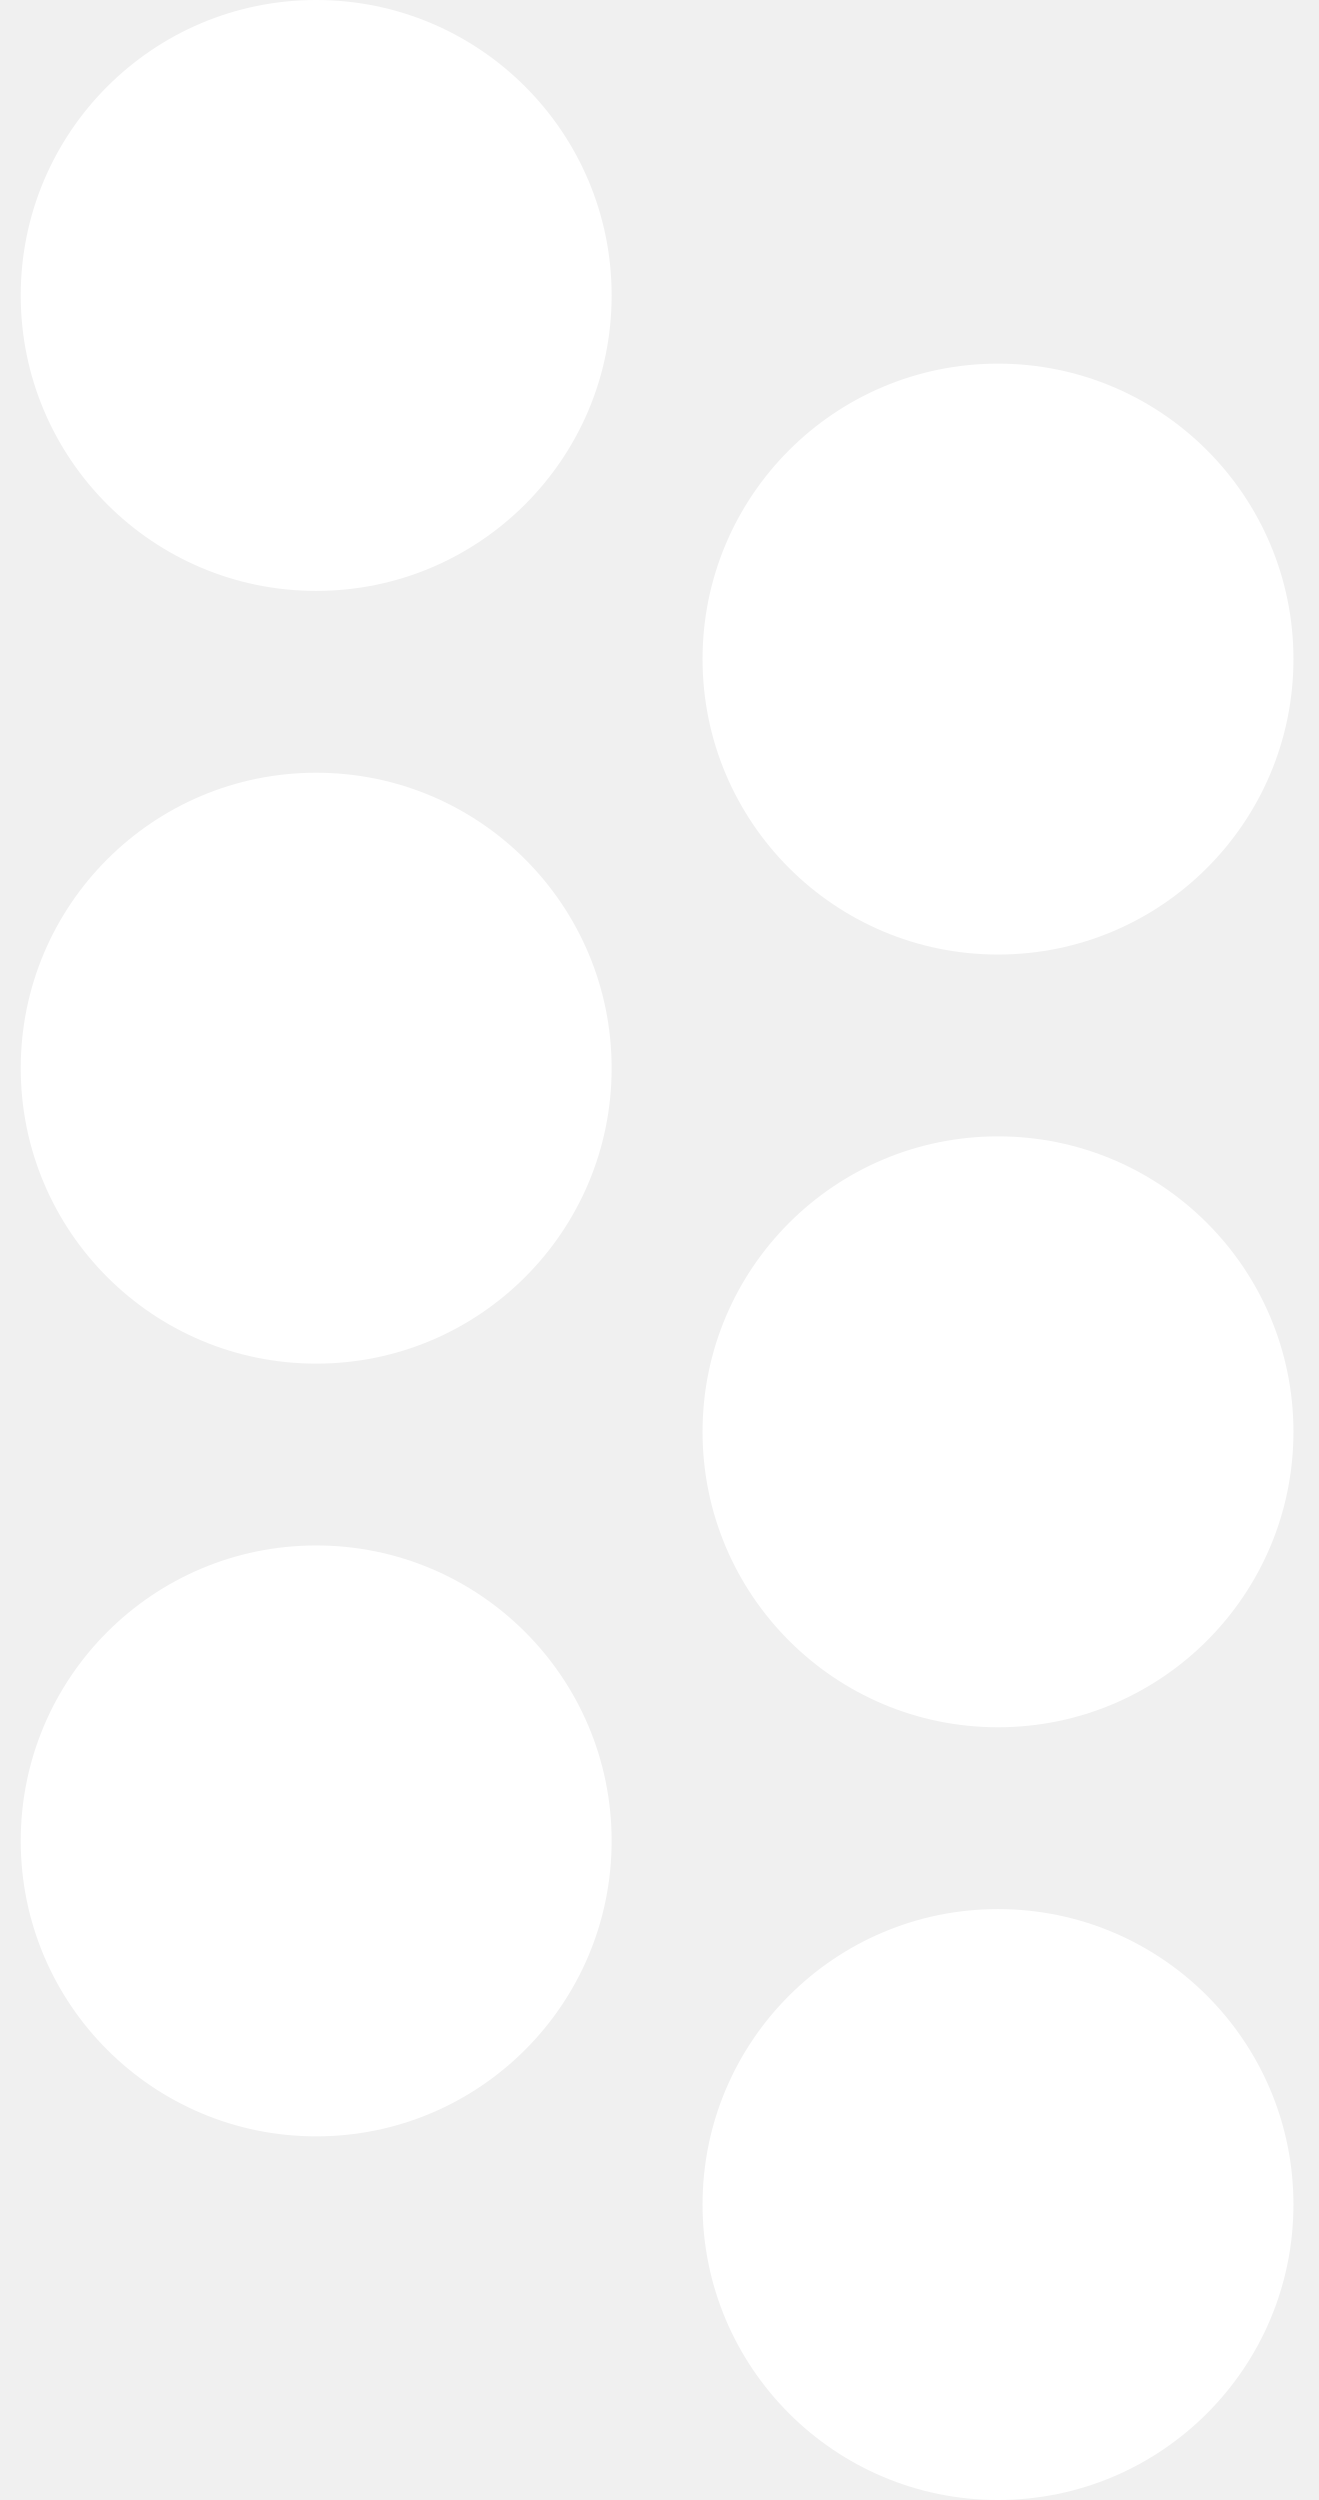
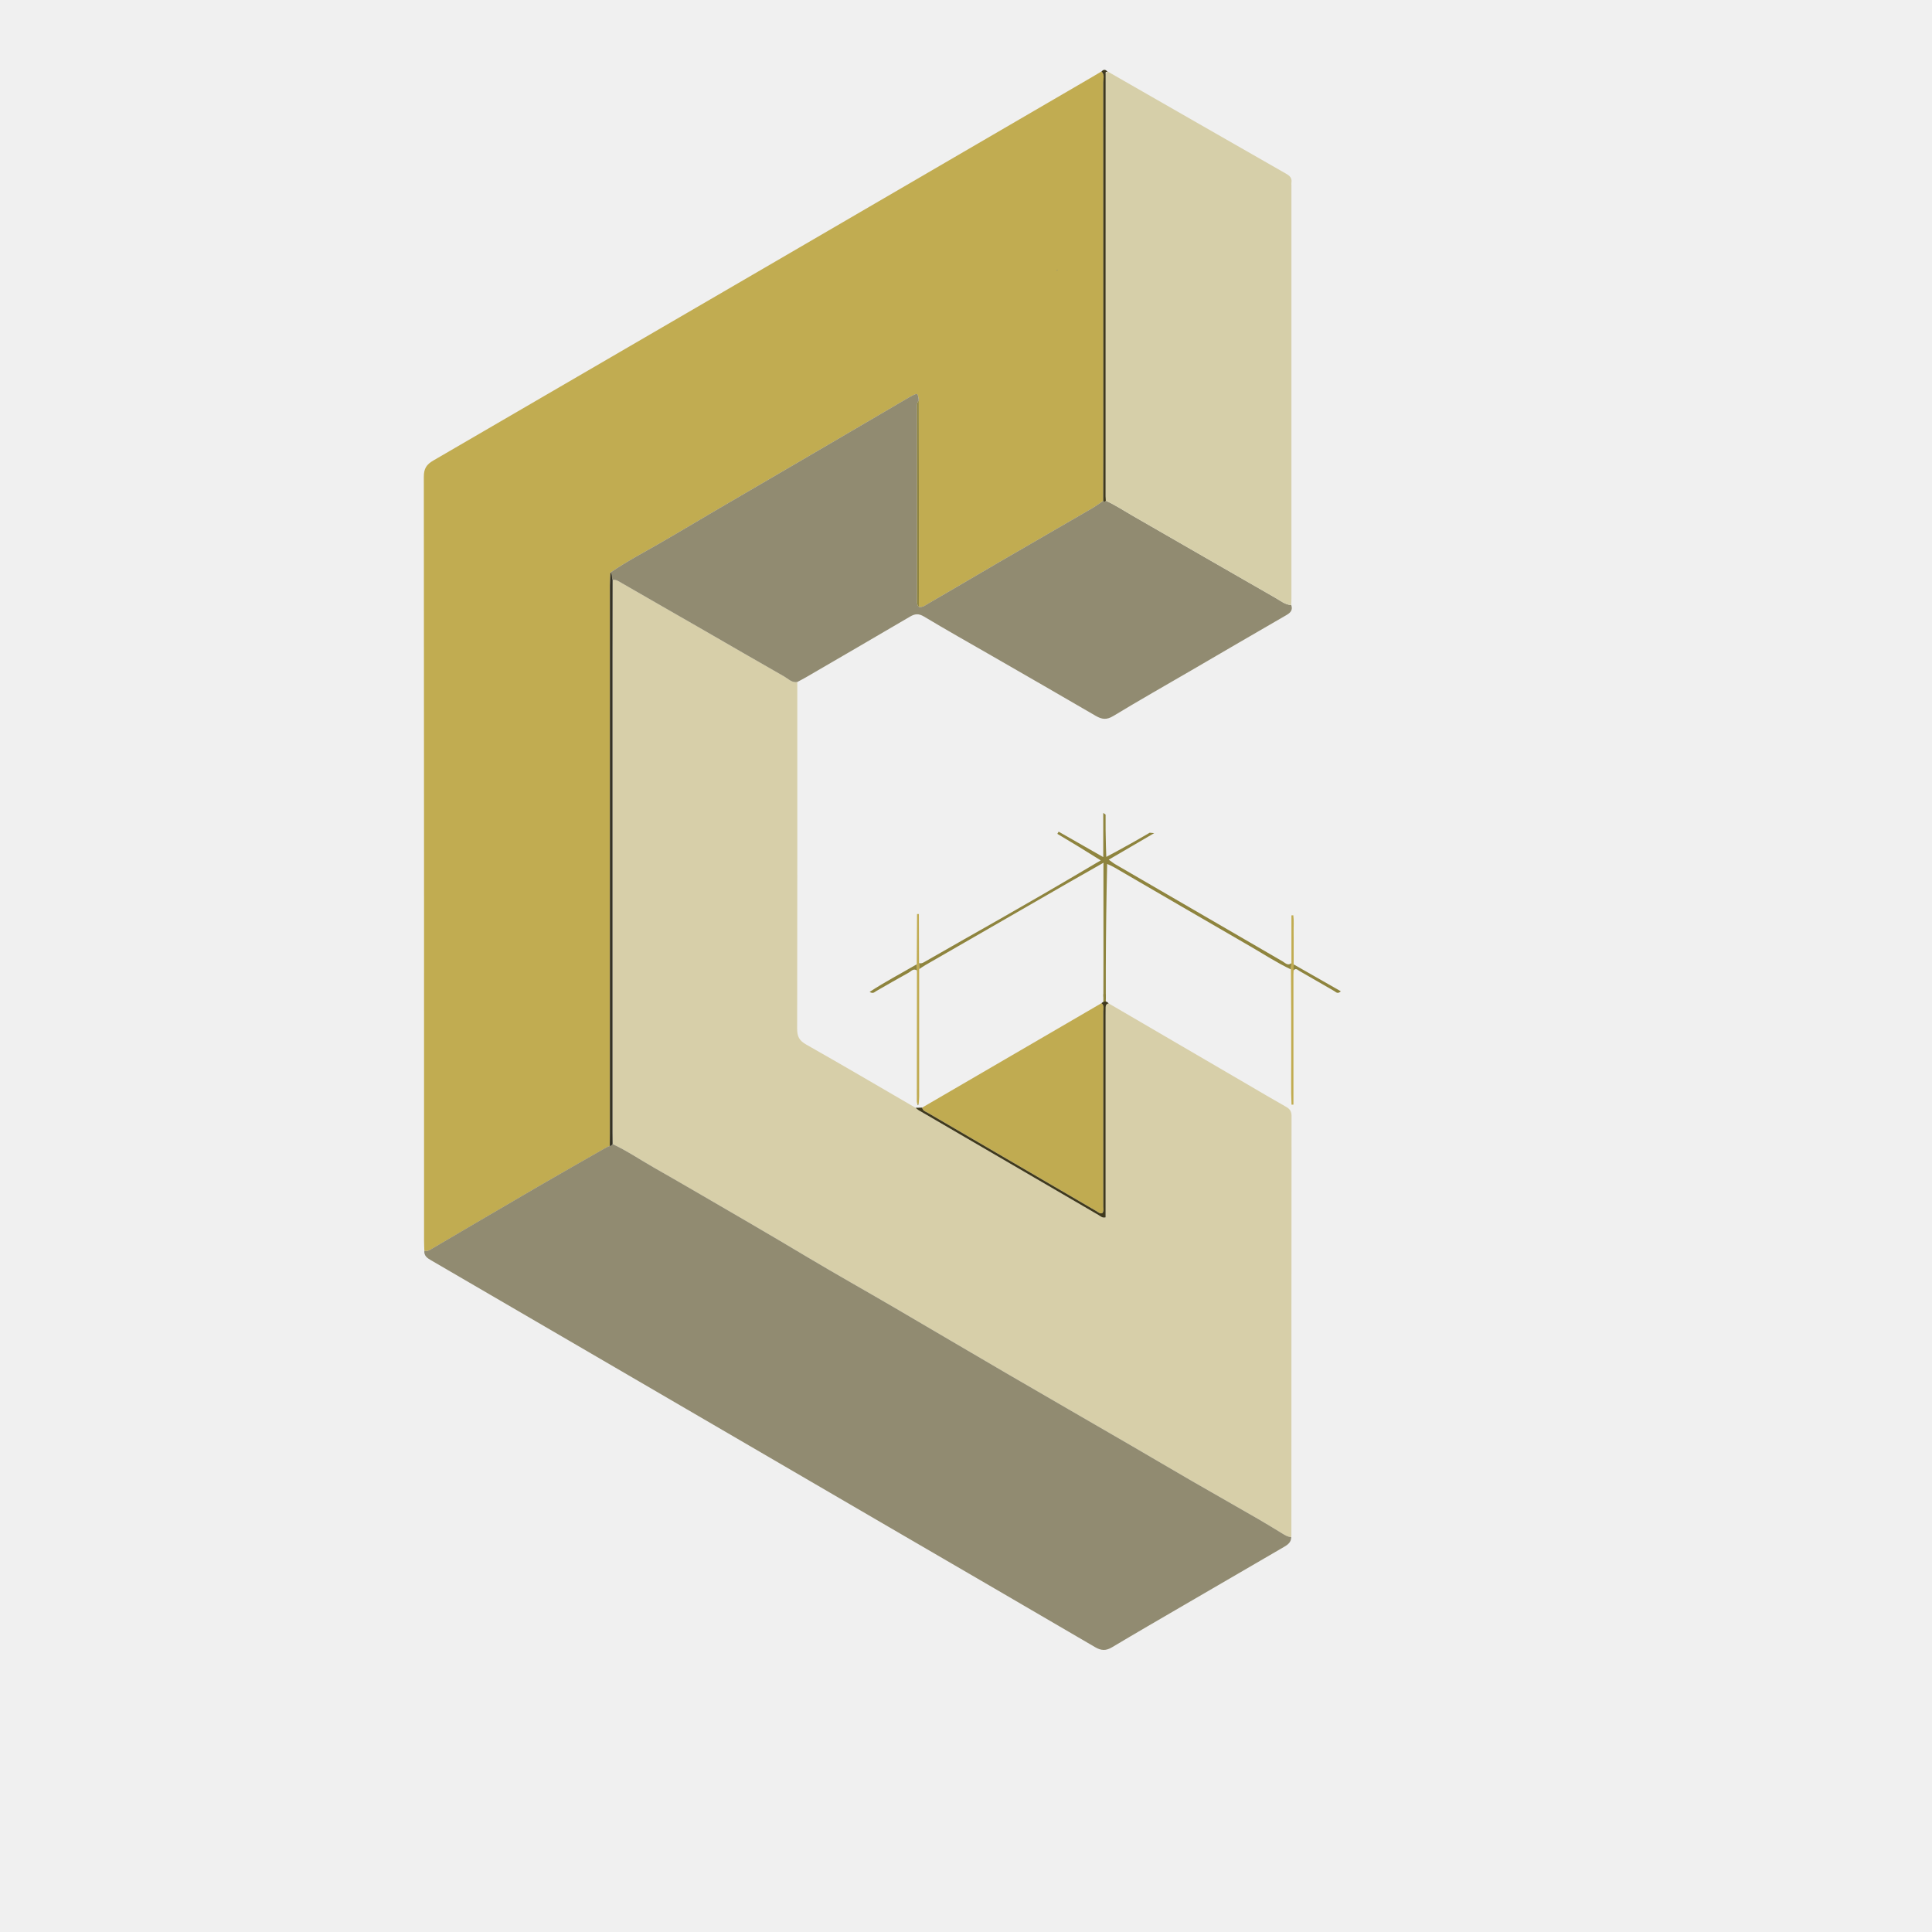
- <svg xmlns="http://www.w3.org/2000/svg" width="29" height="55" viewBox="0 0 29 55" fill="none">
-   <path d="M13.456 23.5C13.456 19.91 10.546 17 6.956 17C3.366 17 0.456 19.91 0.456 23.5C0.456 27.09 3.366 30 6.956 30C10.546 30 13.456 27.09 13.456 23.5Z" fill="white" />
-   <path d="M13.456 6.5C13.456 2.91 10.546 0 6.956 0C3.366 0 0.456 2.91 0.456 6.5C0.456 10.09 3.366 13 6.956 13C10.546 13 13.456 10.09 13.456 6.5Z" fill="white" />
-   <path d="M28.456 14.5C28.456 10.91 25.546 8 21.956 8C18.366 8 15.456 10.91 15.456 14.5C15.456 18.09 18.366 21 21.956 21C25.546 21 28.456 18.09 28.456 14.5Z" fill="white" />
-   <path d="M28.456 31.5C28.456 27.91 25.546 25 21.956 25C18.366 25 15.456 27.91 15.456 31.5C15.456 35.09 18.366 38 21.956 38C25.546 38 28.456 35.09 28.456 31.5Z" fill="white" />
-   <path d="M28.456 48.5C28.456 44.91 25.546 42 21.956 42C18.366 42 15.456 44.91 15.456 48.5C15.456 52.09 18.366 55 21.956 55C25.546 55 28.456 52.09 28.456 48.5Z" fill="white" />
-   <path d="M13.456 40.5C13.456 36.91 10.546 34 6.956 34C3.366 34 0.456 36.91 0.456 40.5C0.456 44.09 3.366 47 6.956 47C10.546 47 13.456 44.09 13.456 40.5Z" fill="white" />
+ <svg xmlns="http://www.w3.org/2000/svg" version="1.1" id="Layer_1" x="0px" y="0px" viewBox="0 0 768 768" style="enable-background:new 0 0 768 768;" xml:space="preserve">
+   <style type="text/css">
+ 	.st0{fill:#8E843E;}
+ 	.st1{fill:#C1AC51;}
+ 	.st2{fill:#D7CFA9;}
+ 	.st3{fill:#918B71;}
+ 	.st4{fill:#D6CFA9;}
+ 	.st5{fill:#C0AB51;}
+ 	.st6{fill:#3F391D;}
+ 	.st7{fill:#343123;}
+ </style>
+   <g>
+     <rect x="438.61" y="395.21" class="st0" width="0.97" height="3.17" />
+     <path class="st1" d="M168.68,497.16c-0.04-1.33-0.11-2.66-0.11-3.99c-0.01-101.21,0.01-202.43-0.09-303.64   c0-3.24,1.03-4.88,3.78-6.47c87.32-50.75,174.59-101.6,261.87-152.44c1.25-0.73,2.5-1.48,3.74-2.22c1.34,1.3,0.71,2.96,0.71,4.45   c0.04,48.78,0.03,97.55,0.03,146.33c0,6.66-0.03,13.31-0.05,19.97c-1.51,1-2.97,2.07-4.53,2.98   c-12.27,7.13-24.58,14.21-36.85,21.34c-9.37,5.45-18.69,10.98-28.06,16.41c-1.17,0.68-2.31,1.69-3.87,1.41   c0.01-7.63,0.04-15.25,0.04-22.88c-0.01-19.73-0.04-39.47-0.07-59.2c-0.37-3.04-0.38-3.04-2.83-1.79   c-0.32,0.16-0.64,0.33-0.96,0.52c-10.82,6.33-21.63,12.67-32.45,19c-14.57,8.51-29.15,17.01-43.72,25.53   c-7.6,4.44-15.13,8.99-22.77,13.37c-6.67,3.83-13.48,7.43-19.84,11.78c-0.07,1.69-0.19,3.38-0.19,5.07   c-0.01,72.73-0.01,145.45-0.01,218.18c0,1.57-0.03,3.15-0.04,4.72c-0.44,0.18-0.92,0.3-1.33,0.54c-9.1,5.2-18.22,10.36-27.28,15.63   c-14.16,8.24-28.28,16.56-42.42,24.85C170.53,497.07,169.72,497.58,168.68,497.16z" />
+     <path class="st2" d="M316.94,271.1c0,45.94,0.04,91.88-0.06,137.82c-0.01,3.02,0.79,4.71,3.51,6.25   c14.6,8.26,29.06,16.77,43.57,25.2c0.37,0.3,0.7,0.66,1.1,0.9c23.88,13.93,47.77,27.86,71.67,41.76c0.75,0.43,1.47,1.26,2.75,0.88   c0-1.27,0-2.46,0-3.65c0-25.53,0-51.06,0-76.59c0-1.09,0.02-2.18,0.02-3.27c0-0.83,0.35-1.38,1.2-1.54   c18.37,10.72,36.75,21.45,55.12,32.17c5.12,2.99,10.2,6.02,15.37,8.92c1.54,0.86,2.22,1.81,2.22,3.66   c-0.06,55.56-0.05,111.12-0.06,166.69c0,0.24-0.06,0.48-0.08,0.72c-1.4-0.04-2.52-0.81-3.65-1.49c-3.01-1.79-5.96-3.67-8.99-5.42   c-8.89-5.13-17.82-10.18-26.71-15.31c-8.04-4.65-16.03-9.39-24.07-14.05c-16.61-9.64-33.25-19.21-49.84-28.88   c-14.82-8.63-29.57-17.38-44.39-26.02c-11.57-6.75-23.24-13.31-34.74-20.16c-7.78-4.64-15.57-9.26-23.4-13.81   c-12.53-7.28-25.03-14.59-37.61-21.78c-5.44-3.11-10.64-6.65-16.34-9.31c-0.01-1.57-0.04-3.14-0.04-4.72c0-62.54,0-125.08,0-187.63   c0-10.65,0.02-21.29,0.04-31.94c1.45-0.22,2.53,0.64,3.67,1.29c10.97,6.3,21.94,12.6,32.91,18.91c10.54,6.07,21.05,12.2,31.63,18.2   C313.35,269.84,314.74,271.49,316.94,271.1z" />
+     <path class="st3" d="M243.54,454.79c5.69,2.67,10.89,6.2,16.34,9.31c12.58,7.18,25.09,14.5,37.61,21.78   c7.83,4.55,15.62,9.17,23.4,13.81c11.5,6.86,23.18,13.41,34.74,20.16c14.81,8.64,29.57,17.39,44.39,26.02   c16.59,9.66,33.23,19.24,49.84,28.88c8.03,4.66,16.02,9.4,24.07,14.05c8.89,5.13,17.82,10.19,26.71,15.31   c3.03,1.75,5.99,3.62,8.99,5.42c1.14,0.68,2.25,1.44,3.65,1.49c0.02,2.11-1.43,3.07-3.02,3.99c-13.27,7.7-26.53,15.42-39.79,23.15   c-9.5,5.54-19.02,11.04-28.46,16.68c-2.38,1.42-4.26,1.35-6.67-0.06c-27.42-16.05-54.91-31.99-82.36-47.98   c-34.35-20-68.68-40.03-103.03-60.04c-26.2-15.27-52.4-30.55-78.62-45.79c-1.55-0.9-2.84-1.79-2.65-3.81   c1.03,0.42,1.85-0.09,2.7-0.59c14.13-8.29,28.25-16.61,42.42-24.85c9.06-5.27,18.18-10.43,27.28-15.63   c0.41-0.24,0.89-0.36,1.33-0.54C242.96,455.56,243.23,455.15,243.54,454.79z" />
+     <path class="st3" d="M316.94,271.1c-2.19,0.39-3.59-1.26-5.2-2.18c-10.58-6.01-21.09-12.13-31.63-18.2   c-10.96-6.31-21.94-12.61-32.91-18.91c-1.14-0.66-2.22-1.51-3.67-1.29c-0.54-0.9,0.11-2.16-0.88-2.92   c6.36-4.35,13.17-7.95,19.84-11.78c7.63-4.38,15.17-8.93,22.77-13.37c14.57-8.52,29.15-17.01,43.72-25.53   c10.82-6.32,21.63-12.67,32.45-19c0.31-0.18,0.63-0.35,0.96-0.52c2.45-1.25,2.46-1.24,2.83,1.8c-0.88,1.03-0.67,2.28-0.67,3.47   c-0.01,25.05-0.01,50.1,0,75.15c0,1.19-0.24,2.45,0.7,3.45c1.56,0.27,2.69-0.73,3.87-1.41c9.38-5.43,18.69-10.96,28.06-16.41   c12.27-7.14,24.58-14.21,36.85-21.34c1.56-0.91,3.02-1.98,4.53-2.98c0.38,0.54,0.71,0.29,1.03-0.07c3.65,1.62,6.96,3.84,10.41,5.82   c19.03,10.95,38.05,21.92,57.1,32.84c1.96,1.12,3.77,2.67,6.2,2.8c0.67,1.99-0.27,3.04-1.97,4.01   c-12.55,7.23-25.04,14.55-37.55,21.83c-10.43,6.07-20.94,12.03-31.26,18.28c-2.6,1.58-4.48,1.36-6.92-0.06   c-13.76-8.03-27.58-15.95-41.38-23.9c-8.99-5.18-18.04-10.26-26.94-15.6c-2.09-1.25-3.56-1.12-5.52,0.03   c-13.74,8.08-27.53,16.07-41.31,24.09C319.29,269.88,318.11,270.47,316.94,271.1z" />
+     <path class="st4" d="M513.29,240.52c-2.43-0.13-4.24-1.68-6.2-2.8c-19.05-10.91-38.06-21.89-57.1-32.84   c-3.44-1.98-6.76-4.2-10.41-5.82c-0.03-0.6-0.09-1.21-0.09-1.81c0-56,0.01-112,0.02-168c0.19-0.23,0.38-0.47,0.56-0.7l0.11-0.16   l-0.15-0.12c23.78,13.63,47.56,27.28,71.36,40.87c1.43,0.82,2.24,1.73,1.98,3.41c-0.05,0.35-0.01,0.72-0.01,1.09   c0,54.78,0,109.57,0,164.35C513.37,238.83,513.32,239.68,513.29,240.52z" />
+     <path class="st5" d="M366.57,440.29c23.76-13.84,47.52-27.67,71.29-41.51c1.19,0.91,0.73,2.23,0.73,3.37   c0.03,25.78,0.02,51.56,0.01,77.34c0,0.92,0.28,1.91-0.36,2.74c-1.02,0.38-1.66-0.35-2.34-0.74   c-22.35-13.01-44.7-26.03-67.03-39.08C367.96,441.88,366.76,441.6,366.57,440.29z" />
+     <path class="st0" d="M513.18,385.36c-5.58-2.63-10.73-6.02-16.06-9.1c-17.99-10.39-35.94-20.87-53.9-31.31   c-0.31-0.18-0.56-0.31-0.63-0.35c-0.93-0.5-1.77-0.87-2.48-1.16c-0.31,13.68-0.49,27.53-0.53,41.53c-0.01,4.2-0.01,8.38,0,12.55   c-0.48-1.08-0.17-0.45-0.64-0.58c-0.08-0.02-0.18-0.1-0.2-0.17c-0.06-0.23-0.1-0.47-0.11-0.71c-0.02-0.36-0.04-0.73-0.02-1.09   c0.04-0.66,0.04-20.77,0.02-51.23c0.01-0.26,0.02-0.52,0.03-0.78c-0.23,0.13-0.46,0.26-0.7,0.39c-5.56,3.17-10.01,5.67-12.7,7.22   c-19.16,11.03-38.32,22.06-57.47,33.1c-0.83,0.48-1.61,1.06-2.41,1.59c-0.02-0.8-0.03-1.61-0.05-2.41c1.06,0.31,1.87-0.29,2.7-0.77   c22.08-12.7,35.07-19.67,67.77-39.02c0.85-0.5,1.52-0.89,1.77-1.04c-2.86-1.81-5.77-3.61-8.73-5.42c-2.87-1.75-5.71-3.46-8.53-5.13   c0.17-0.29,0.34-0.58,0.52-0.87c5.76,3.28,11.52,6.57,17.73,10.11c0-6.18,0-11.81,0-17.54c0.31,0.21,0.62,0.42,0.93,0.63   c-0.03,4.05,0.01,8.2,0.13,12.44c0.04,1.48,0.09,2.94,0.15,4.39c1.36-0.71,2.72-1.44,4.08-2.18c4.53-2.45,8.93-4.93,13.18-7.43   c0.59,0.06,1.18,0.12,1.77,0.17c-6.22,3.63-11.97,6.99-18.06,10.55c1.07,0.75,1.84,1.39,2.71,1.89   c22.12,12.86,44.25,25.71,66.39,38.53c1.05,0.61,2.07,1.88,3.52,0.72C513.3,383.72,513.24,384.54,513.18,385.36z" />
+     <path class="st6" d="M366.57,440.29c0.2,1.31,1.4,1.59,2.29,2.11c22.33,13.05,44.67,26.07,67.03,39.08   c0.68,0.4,1.33,1.13,2.34,0.74c0.64-0.83,0.36-1.83,0.36-2.74c0.02-25.78,0.02-51.56-0.01-77.34c0-1.14,0.46-2.46-0.73-3.37   c0.98-0.84,1.94-0.96,2.86,0.09c-0.85,0.16-1.2,0.71-1.2,1.54c0,1.09-0.02,2.18-0.02,3.27c0,25.53,0,51.06,0,76.59   c0,1.19,0,2.38,0,3.65c-1.28,0.37-2-0.45-2.75-0.88c-23.9-13.9-47.79-27.83-71.67-41.76c-0.41-0.24-0.74-0.6-1.1-0.9   C364.83,440.34,365.7,440.32,366.57,440.29z" />
+     <path class="st6" d="M439.51,29.26c-0.01,56-0.01,112-0.02,168c0,0.6,0.06,1.21,0.09,1.81c-0.32,0.36-0.65,0.61-1.03,0.07   c0.02-6.66,0.05-13.31,0.05-19.97c0-48.78,0.01-97.55-0.03-146.33c0-1.49,0.63-3.15-0.71-4.45c0.68-0.69,1.4-0.91,2.16-0.12   c0,0,0.15,0.12,0.15,0.12s-0.11,0.16-0.11,0.16C439.52,28.5,439.42,28.8,439.51,29.26z" />
+     <path class="st1" d="M513.18,385.36c0.06-0.82,0.12-1.63,0.18-2.45c0-6.34,0-12.69,0-19.03c0.25-0.01,0.5-0.03,0.75-0.04   c0.3,2.2,0.09,4.46,0.13,6.68c0.04,2.4,0.01,4.81,0.01,7.21c0,2.4,0.01,4.81,0.01,7.21c-0.03,0.81-0.06,1.63-0.1,2.44   c0,17.24,0,34.48,0,51.72c-0.25,0.01-0.51,0.01-0.76,0.02c-0.27-5.84-0.08-11.69-0.12-17.53c-0.03-6.04,0.01-12.08-0.01-18.11   C513.26,397.43,513.22,391.39,513.18,385.36z" />
+     <path class="st5" d="M365.33,382.87c0.02,0.8,0.03,1.61,0.05,2.41c0,16.91,0.01,33.82,0,50.72c0,0.96-0.12,1.92-0.19,2.88   c-0.19-0.02-0.38-0.02-0.57,0c-0.06-0.36-0.17-0.71-0.17-1.07c0.01-17.05,0.03-34.1,0.05-51.15c-0.03-0.81-0.05-1.62-0.08-2.44   c0.04-6.96,0.08-13.92,0.12-20.88c0.24,0,0.49,0,0.73,0C365.29,369.86,365.31,376.37,365.33,382.87z" />
+     <path class="st0" d="M364.41,383.33c0.03,0.81,0.05,1.62,0.08,2.44c-1.39-0.95-2.28,0.32-3.24,0.85c-4.34,2.38-8.6,4.88-12.9,7.32   c-0.67,0.38-1.24,1.25-2.66,0.36C351.88,390.23,358.24,386.94,364.41,383.33z" />
+     <path class="st0" d="M514.17,385.81c0.03-0.81,0.06-1.63,0.1-2.44c6.2,3.53,12.4,7.07,18.73,10.68c-1.3,1.24-1.92,0.31-2.56-0.06   c-4.6-2.63-9.17-5.32-13.78-7.94C515.92,385.64,515.11,384.57,514.17,385.81z" />
+     <path class="st0" d="M364.62,438.88c0.19-0.02,0.38-0.02,0.57,0c-0.09,0.17-0.19,0.34-0.28,0.51   C364.81,439.23,364.71,439.05,364.62,438.88z" />
+     <path class="st7" d="M242.65,227.59c0.99,0.76,0.34,2.02,0.88,2.92c-0.01,10.65-0.03,21.29-0.04,31.94c0,62.54,0,125.08,0,187.63   c0,1.57,0.03,3.14,0.04,4.72c-0.31,0.35-0.57,0.77-1.13,0.76c0.01-1.57,0.04-3.15,0.04-4.72c0-72.73,0-145.45,0.01-218.18   C242.46,230.97,242.59,229.28,242.65,227.59z" />
+     <path class="st0" d="M365.25,241.28c-0.94-1.01-0.7-2.27-0.7-3.45c-0.01-25.05-0.01-50.1,0-75.15c0-1.19-0.21-2.44,0.67-3.47   c0.02,19.73,0.05,39.47,0.07,59.2C365.29,226.03,365.26,233.65,365.25,241.28z" />
+   </g>
+   <path class="st3" d="M420.12,107.71c-0.06-0.3,0.01-0.5,0.37-0.46C420.37,107.4,420.24,107.55,420.12,107.71z" />
</svg>
